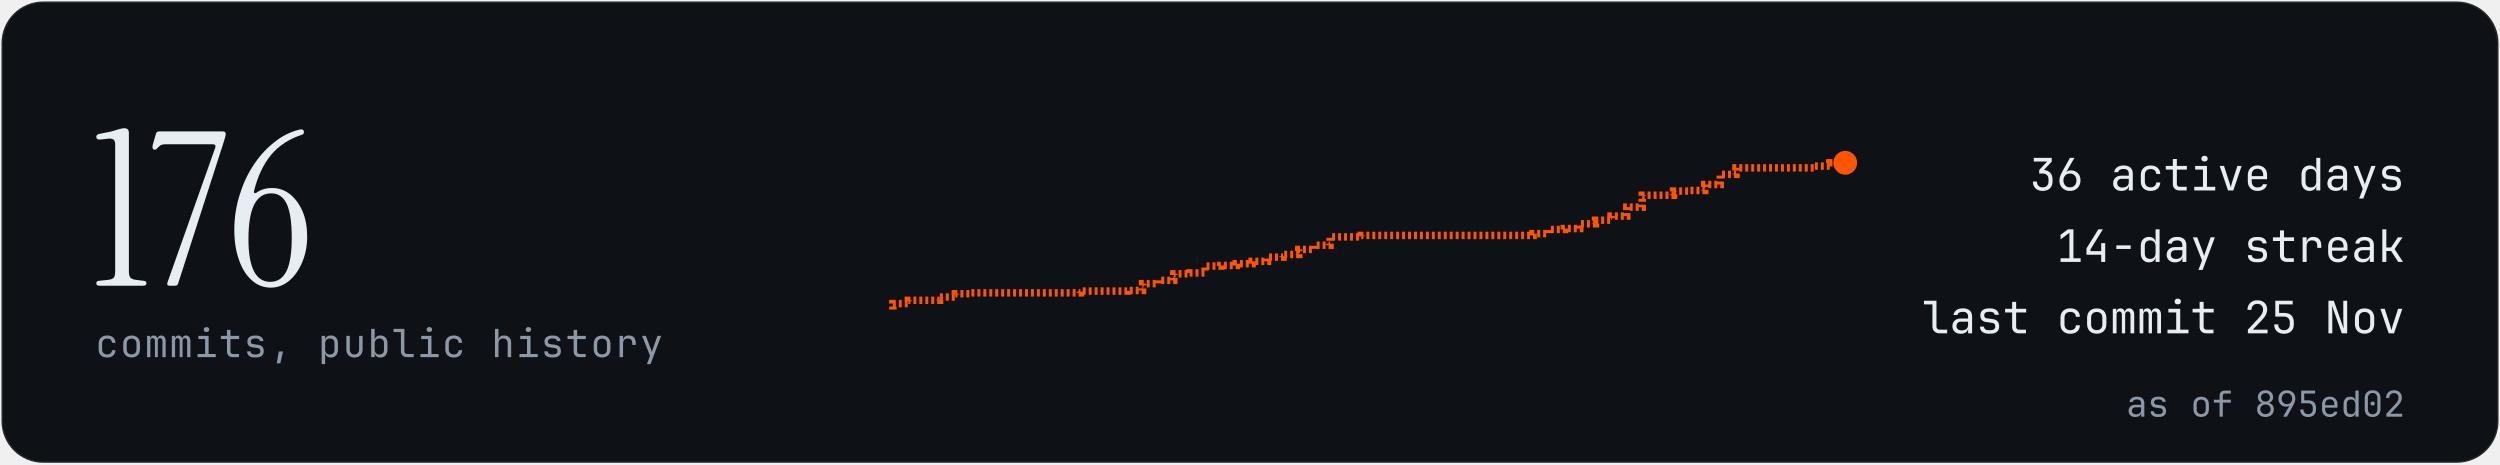
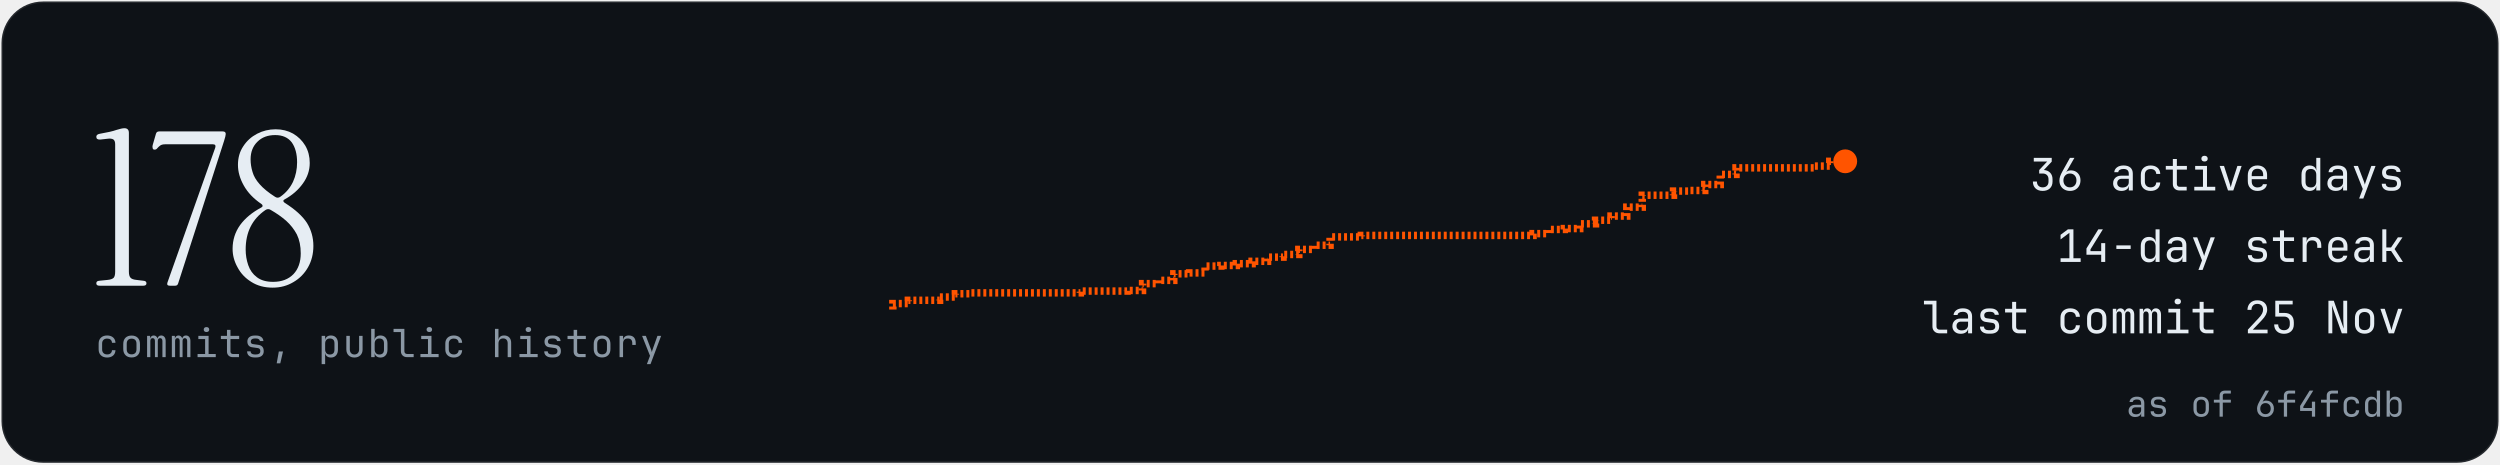
<svg xmlns="http://www.w3.org/2000/svg" viewBox="0 0 840 156" width="840" height="156" role="img" aria-labelledby="cg-title cg-desc">
  <style>.cg-stair{animation:cg-draw 1.6s cubic-bezier(.3,.8,.3,1) both}.cg-bar{transform-box:fill-box;transform-origin:center bottom;animation:cg-rise .4s ease-out both}.cg-flag{animation:cg-fade .4s ease-out 1.6s both}.cg-now-ring{transform-box:fill-box;transform-origin:center;animation:cg-pulse 3.2s ease-out infinite}@keyframes cg-draw{from{stroke-dashoffset:1}to{stroke-dashoffset:0}}@keyframes cg-rise{from{transform:scaleY(0)}to{transform:scaleY(1)}}@keyframes cg-fade{from{opacity:0}to{opacity:1}}@keyframes cg-pulse{from{opacity:.5;transform:scale(1)}to{opacity:0;transform:scale(2.6)}}@media (prefers-reduced-motion:reduce){.cg-stair,.cg-bar,.cg-flag,.cg-now-ring{animation:none}}</style>
  <defs>
    <path id="m44" d="M210 160l 55-306 108 0-70 306-93 0z" />
    <path id="m45" d="M140-290l 0-80 320 0 0 80-320 0z" />
-     <path id="m48" d="M300 10q-101 0-160-59-60-58-60-156l 0-320q 0-98 60-157 59-58 160-58 101 0 161 58 59 59 59 157l 0 320q 0 65-27 113-27 49-76 75-50 27-117 27zM300-67q 60 0 97-39 36-38 36-99l 0-320q 0-61-36-100-37-38-97-38-60 0-96 38-37 39-37 100l 0 320q 0 61 37 99 36 39 96 39zM300-310q-27 0-43-15-17-15-17-43 0-27 17-42 16-14 43-14 27 0 44 14 16 15 16 42 0 28-16 43-17 15-44 15z" />
    <path id="m49" d="M90 0l 0-82 198 0 0-570-198 148 0-103 165-123 123 0 0 648 162 0 0 82-450 0z" />
    <path id="m50" d="M86 0l 0-83 243-260q 53-56 75-100 22-44 22-86 0-60-34-96-35-35-94-35-61 0-96 36-36 37-36 99l-90 0q 3-99 63-157 60-58 159-58 101 0 161 57 59 57 59 155 0 52-28 110-29 58-98 130l-197 206 332 0 0 82-441 0z" />
    <path id="m51" d="M289 10q-101 0-160-57-59-56-59-153l 90 0q 0 60 35 95 35 35 95 35 60 0 95-35 35-35 35-95l 0-50q 0-60-35-95-35-35-95-35l-79 0 0-78 179-190-300 0 0-82 402 0 0 84-176 187q 90 7 142 62 52 56 52 147l 0 50q 0 97-59 153-60 57-162 57z" />
    <path id="m52" d="M400 0l 0-160-330 0 0-141 266-429 102 0-278 449 0 39 240 0 0-178 90 0 0 420-90 0z" />
    <path id="m53" d="M294 10q-101 0-160-57-59-56-59-153l 90 0q 0 60 35 95 35 35 95 35 60 0 95-35 35-35 35-95l 0-45q 0-60-34-95-34-35-92-35l-199 0 0-355 389 0 0 82-305 0 2 191 118 0q 101 0 156 55 55 56 55 157l 0 45q 0 97-59 153-60 57-162 57z" />
    <path id="m54" d="M301 10q-70 0-123-30-54-29-84-82-30-52-30-121 0-48 18-99 18-50 49-105l 169-303 100 0-180 313 3 2q 13-17 39-26 26-9 57-9 65 0 114 28 48 29 76 79 27 50 27 116 0 70-30 123-30 54-82 84-53 30-123 30zM300-70q 65 0 106-43 40-43 40-112 0-69-40-112-41-43-106-43-65 0-105 43-41 43-41 112 0 69 41 112 40 43 105 43z" />
-     <path id="m56" d="M300 10q-69 0-122-27-53-27-82-76-30-48-30-111 0-69 40-119 39-50 105-61l 0-3q-57-13-91-58-34-44-34-102 0-57 27-101 27-43 76-68 48-24 111-24 64 0 112 24 48 25 75 68 27 44 27 101 0 58-34 102-34 45-91 58l 0 3q 66 11 106 61 39 50 39 119 0 63-29 111-30 49-82 76-53 27-123 27zM300-422q 56 0 90-33 34-33 34-86 0-53-34-86-34-33-90-33-55 0-89 33-35 33-35 86 0 53 35 86 34 33 89 33zM300-71q 64 0 104-38 40-37 40-97 0-61-40-99-40-37-104-37-64 0-104 37-40 38-40 99 0 60 40 97 40 38 104 38z" />
-     <path id="m57" d="M195 0l 180-313-3-2q-10 16-37 25-27 10-59 10-63 0-110-29-48-28-75-78-27-50-27-116 0-71 30-124 30-53 83-83 53-30 122-30 71 0 124 29 53 30 83 82 30 53 30 122 0 48-18 98-18 51-49 106l-169 303-105 0zM300-350q 65 0 106-43 40-43 40-112 0-69-40-112-41-43-106-43-65 0-105 43-41 43-41 112 0 69 41 112 40 43 105 43z" />
    <path id="m78" d="M90 0l 0-730 120 0 223 625q-2-25-4-62-3-36-4-77-2-40-2-76l 0-410 87 0 0 730-120 0-222-625q 2 24 4 60 2 37 4 77 1 41 1 78l 0 410-87 0z" />
    <path id="m97" d="M252 10q-85 0-135-48-50-47-50-124 0-51 23-89 23-38 64-60 41-21 94-21l 170 0 0-43q 0-107-117-107-52 0-84 19-32 19-34 53l-90 0q 5-65 61-108 55-42 147-42 100 0 154 48 53 48 53 134l 0 378-89 0 0-100-2 0q-8 51-51 80-43 30-114 30zM274-66q 66 0 105-32 39-32 39-87l 0-77-160 0q-44 0-71 26-28 27-28 71 0 46 31 72 30 27 84 27z" />
    <path id="m98" d="M332 10q-62 0-102-31-40-30-47-84l-1 0 0 105-90 0 0-730 90 0 0 160-2 125 1 0q 8-53 49-84 40-31 102-31 83 0 132 55 49 55 49 150l 0 161q 0 94-49 149-49 55-132 55zM302-68q 57 0 89-30 32-30 32-97l 0-160q 0-68-32-98-32-29-89-29-55 0-87 35-33 35-33 97l 0 150q 0 62 33 97 32 35 87 35z" />
    <path id="m99" d="M308 10q-100 0-160-56-60-56-60-154l 0-150q 0-98 60-154 60-56 160-56 95 0 154 51 58 51 61 139l-90 0q-3-53-36-82-33-28-89-28-59 0-94 33-36 34-36 96l 0 151q 0 62 36 96 35 34 94 34 56 0 89-29 33-29 36-81l 90 0q-3 88-61 139-59 51-154 51z" />
    <path id="m100" d="M268 10q-82 0-131-55-50-55-50-149l 0-161q 0-95 49-150 49-55 132-55 62 0 103 31 40 31 48 84l 1 0-2-125 0-160 90 0 0 730-90 0 0-105-1 0q-7 54-47 84-40 31-102 31zM298-68q 56 0 88-35 32-35 32-97l 0-150q 0-62-32-97-32-35-88-35-57 0-89 29-32 30-32 98l 0 160q 0 67 32 97 32 30 89 30z" />
    <path id="m101" d="M300 10q-97 0-156-59-60-58-60-161l 0-130q 0-103 60-162 59-58 156-58 65 0 114 26 48 26 75 73 27 47 27 111l 0 98-344 0 0 52q 0 61 35 96 35 36 93 36 50 0 83-20 32-19 39-52l 90 0q-9 69-67 109-58 41-145 41zM172-322l 256 0 0-28q 0-65-33-101-34-35-95-35-61 0-94 35-34 36-34 101l 0 28z" />
    <path id="m102" d="M215 0l 0-393-160 0 0-82 160 0 0-115q 0-65 41-103 41-37 113-37l 161 0 0 82-161 0q-64 0-64 58l 0 115 225 0 0 82-225 0 0 393-90 0z" />
    <path id="m104" d="M92 0l 0-730 90 0 0 285 1 0q 7-55 45-85 38-30 101-30 83 0 132 51 49 51 49 139l 0 370-90 0 0-355q 0-62-31-96-32-33-86-33-56 0-88 35-33 35-33 99l 0 350-90 0z" />
    <path id="m105" d="M85 0l 0-82 195 0 0-386-175 0 0-82 265 0 0 468 185 0 0 82-470 0zM315-649q-33 0-52-17-19-17-19-46 0-30 19-48 19-17 52-17 33 0 52 17 19 18 19 48 0 29-19 46-19 17-52 17z" />
    <path id="m107" d="M97 0l 0-730 90 0 0 407 105 0 154-227 103 0-177 262 187 288-105 0-160-245-107 0 0 245-90 0z" />
    <path id="m108" d="M380 0q-73 0-116-43-44-42-44-112l 0-493-190 0 0-82 280 0 0 575q 0 34 19 53 19 20 51 20l 170 0 0 82-170 0z" />
    <path id="m109" d="M60 0l 0-550 78 0 0 73 2 0q 5-37 30-60 24-23 62-23 36 0 61 21 25 21 36 57l 1 0q 7-36 32-57 24-21 62-21 53 0 85 39 31 40 31 103l 0 418-84 0 0-419q 0-33-16-53-16-19-44-19-27 0-43 19-16 19-16 52l 0 420-74 0 0-419q 0-33-16-53-16-19-43-19-28 0-44 19-16 19-16 52l 0 420-84 0z" />
    <path id="m111" d="M300 8q-99 0-157-58-59-58-59-162l 0-126q 0-105 58-163 58-57 158-57 100 0 158 57 58 58 58 163l 0 126q 0 104-58 162-59 58-158 58zM300-72q 59 0 93-33 33-33 33-97l 0-146q 0-64-33-97-34-33-93-33-58 0-92 33-34 33-34 97l 0 146q 0 64 34 97 34 33 92 33z" />
    <path id="m112" d="M92 180l 0-730 90 0 0 105 1 0q 7-54 47-85 40-30 102-30 83 0 132 54 49 55 49 150l 0 161q 0 95-49 150-49 55-132 55-62 0-102-31-40-31-47-84l-3 0 2 125 0 160-90 0zM302-68q 57 0 89-30 32-30 32-97l 0-160q 0-68-32-98-32-29-89-29-55 0-87 35-33 35-33 97l 0 150q 0 62 33 97 32 35 87 35z" />
    <path id="m114" d="M112 0l 0-550 90 0 0 105 2 0q 7-53 45-84 38-31 102-31 86 0 133 51 46 52 46 147l 0 47-90 0 0-47q 0-120-117-120-59 0-90 34-31 34-31 98l 0 350-90 0z" />
    <path id="m115" d="M278 8q-92 0-142-42-51-41-51-117l 90 0q 0 38 27 59 27 22 76 22l 44 0q 50 0 78-22 27-22 27-62 0-71-65-80l-152-22q-56-8-87-47-31-38-31-101 0-72 50-113 49-41 136-41l 44 0q 80 0 131 39 50 40 54 104l-91 0q-2-29-27-48-26-19-67-19l-44 0q-46 0-72 21-26 21-26 57 0 58 53 66l 142 20q 140 20 140 164 0 77-50 119-51 43-143 43l-44 0z" />
    <path id="m116" d="M355 0q-68 0-109-40-41-39-41-105l 0-323-158 0 0-82 158 0 0-155 90 0 0 155 225 0 0 82-225 0 0 323q 0 28 17 45 16 18 43 18l 160 0 0 82-160 0z" />
    <path id="m117" d="M299 10q-95 0-152-57-57-56-57-153l 0-350 90 0 0 350q 0 60 32 95 32 36 87 36 56 0 89-36 32-35 32-95l 0-350 90 0 0 350q 0 97-58 153-58 57-153 57z" />
    <path id="m118" d="M241 0l-187-550 97 0 120 370q 11 33 19 63 8 31 12 48 5-17 12-48 7-30 17-63l 120-370 95 0-187 550-118 0z" />
    <path id="m121" d="M178 180l 81-214-205-516 97 0 130 340q 8 20 15 42 7 22 10 38 3-16 10-38 7-22 14-42l 121-340 95 0-274 730-94 0z" />
    <path id="d49" d="M20 0q-15 0-15-11 0-11 13-12l 39-4q 21-2 29-10 7-8 7-29l 0-594q 0-17-9-23-10-5-25-3l-36 4q-18 1-18-13 0-11 16-14 53-9 78-18 25-8 37-8 21 0 21 22l 0 647q 0 21 8 29 7 8 28 10l 33 4q 13 1 13 12 0 11-15 11l-204 0z" />
-     <path id="d54" d="M206 9q-50 0-88-34-39-34-60-95-22-61-22-141 0-82 24-160 23-77 65-141 42-64 98-108 55-44 119-59 10-2 15 2 4 4 4 10 0 10-11 13-88 29-142 93-54 65-80 169-2 7 2 9 3 3 9-1 31-22 73-22 47 0 84 29 37 30 59 81 21 51 21 117 0 65-23 119-23 55-61 87-39 32-86 32zM204-18q 51 0 76-51 24-50 24-155 0-107-23-157-23-50-73-50-106 0-106 213 0 200 102 200z" />
    <path id="d55" d="M99 0q-16 0-11-15l 223-629q 5-16-11-16l-222 0q-16 0-24 6-8 6-13 12-5 7-13 7-8 0-9-7-2-6 0-14l 15-52q 3-12 15-12l 297 0q 14 0 14 12 0 8-8 33l-214 664q-3 11-14 11l-25 0z" />
+     <path id="d56" d="M215 9q-58 0-100-27-42-26-64-68-23-41-23-86 0-62 35-111 35-48 99-82 6-3 6-8 0-4-5-8-56-38-83-87-27-48-27-96 0-50 25-87 24-37 64-58 40-21 87-21 45 0 81 20 36 21 57 56 21 36 21 81 0 52-32 96-32 45-85 74-6 3-6 7 0 5 6 9 73 46 104 94 30 49 30 107 0 56-25 100-25 44-68 69-43 26-97 26zM226-415q 13 9 26-1 38-27 58-69 19-42 19-91 0-58-25-93-26-34-77-34-52 0-83 31-32 31-32 82 0 30 9 59 8 29 33 57 25 29 72 59zM217-18q 60 0 95-36 34-36 34-97 0-51-18-88-19-36-50-64-31-27-71-50-13-9-26 0-92 63-92 184 0 38 12 73 12 35 40 56 28 22 76 22z" />
  </defs>
  <rect x="0.5" y="0.5" width="839" height="155" rx="14" fill="#0E1217" stroke="#FFFFFF" stroke-width="1" stroke-opacity="0.1" />
-   <g class="cg-text-group" data-name="commit-total" data-font="display" data-size="72" fill="#E6EDF3" data-bbox="32.4 43.1 70.8 53.6">
-     <g class="cg-run" data-bbox="32.4 43.1 70.8 53.6" transform="translate(32 96)scale(0.072)">
+   <g class="cg-text-group" data-name="commit-total" data-font="display" data-size="72" fill="#E6EDF3" data-bbox="32.4 43.1 72.9 53.6">
+     <g class="cg-run" data-bbox="32.4 43.1 72.9 53.6" transform="translate(32 96)scale(0.072)">
      <g fill="#E6EDF3">
        <use href="#d49" />
        <use href="#d55" x="249" />
-         <use href="#d54" x="613" />
+         <use href="#d56" x="613" />
      </g>
    </g>
  </g>
  <g class="cg-text-group" data-name="commit-caption" data-font="mono" data-size="13" fill="#8B98A5" data-bbox="33.1 109.9 189 12.4">
    <g class="cg-run" data-bbox="33.1 109.9 189 12.4" transform="translate(32 120)scale(0.013)">
      <g fill="#8B98A5">
        <use href="#m99" />
        <use href="#m111" x="640" />
        <use href="#m109" x="1280" />
        <use href="#m109" x="1920" />
        <use href="#m105" x="2560" />
        <use href="#m116" x="3200" />
        <use href="#m115" x="3840" />
        <use href="#m44" x="4480" />
        <use href="#m112" x="5760" />
        <use href="#m117" x="6400" />
        <use href="#m98" x="7040" />
        <use href="#m108" x="7680" />
        <use href="#m105" x="8320" />
        <use href="#m99" x="8960" />
        <use href="#m104" x="10240" />
        <use href="#m105" x="10880" />
        <use href="#m115" x="11520" />
        <use href="#m116" x="12160" />
        <use href="#m111" x="12800" />
        <use href="#m114" x="13440" />
        <use href="#m121" x="14080" />
      </g>
    </g>
  </g>
  <g class="cg-text-group" data-name="stats" data-font="mono" data-size="15" fill="#E6EDF3" data-bbox="646.5 52.3 160.9 59.8">
    <g class="cg-run" data-bbox="683.1 52.3 123.7 14.4" transform="translate(682 64)scale(0.015)">
      <g fill="#E6EDF3">
        <use href="#m51" />
        <use href="#m54" x="600" />
        <use href="#m97" x="1800" />
        <use href="#m99" x="2400" />
        <use href="#m116" x="3000" />
        <use href="#m105" x="3600" />
        <use href="#m118" x="4200" />
        <use href="#m101" x="4800" />
        <use href="#m100" x="6000" />
        <use href="#m97" x="6600" />
        <use href="#m121" x="7200" />
        <use href="#m115" x="7800" />
      </g>
    </g>
    <g class="cg-run" data-bbox="692.4 77.1 115 13.7" transform="translate(691 88)scale(0.015)">
      <g fill="#E6EDF3">
        <use href="#m49" />
        <use href="#m52" x="600" />
        <use href="#m45" x="1200" />
        <use href="#m100" x="1800" />
        <use href="#m97" x="2400" />
        <use href="#m121" x="3000" />
        <use href="#m115" x="4200" />
        <use href="#m116" x="4800" />
        <use href="#m114" x="5400" />
        <use href="#m101" x="6000" />
        <use href="#m97" x="6600" />
        <use href="#m107" x="7200" />
      </g>
    </g>
    <g class="cg-run" data-bbox="646.5 100.3 160.7 11.8" transform="translate(646 112)scale(0.015)">
      <g fill="#E6EDF3">
        <use href="#m108" />
        <use href="#m97" x="600" />
        <use href="#m115" x="1200" />
        <use href="#m116" x="1800" />
        <use href="#m99" x="3000" />
        <use href="#m111" x="3600" />
        <use href="#m109" x="4200" />
        <use href="#m109" x="4800" />
        <use href="#m105" x="5400" />
        <use href="#m116" x="6000" />
        <use href="#m50" x="7200" />
        <use href="#m53" x="7800" />
        <use href="#m78" x="9000" />
        <use href="#m111" x="9600" />
        <use href="#m118" x="10200" />
      </g>
    </g>
  </g>
-   <path d="M300 104L300 104L300 102L305.2 102L305.2 102L305.2 100.9L310.5 100.9L315.7 100.9L315.7 100.9L315.7 99.8L321 99.8L321 99.8L321 98.7L326.2 98.7L326.2 98.7L326.2 98.4L331.5 98.4L336.7 98.4L342 98.4L347.2 98.4L352.5 98.4L357.7 98.4L363 98.4L363 98.4L363 97.8L368.2 97.8L373.4 97.8L378.7 97.8L378.7 97.8L378.7 97.6L383.9 97.6L383.9 97.6L383.9 95.3L389.2 95.3L389.2 95.3L389.2 94.2L394.4 94.2L394.4 94.2L394.4 92L399.7 92L399.7 92L399.7 91.7L404.9 91.7L404.9 91.7L404.9 89.4L410.2 89.4L410.2 89.4L410.2 89.2L415.4 89.2L415.4 89.2L415.4 88.6L420.7 88.6L420.7 88.6L420.7 87.8L425.9 87.8L425.9 87.8L425.9 86.4L431.1 86.4L431.1 86.4L431.1 85.5L436.4 85.5L436.4 85.5L436.4 83.8L441.6 83.8L441.6 83.8L441.6 82.4L446.9 82.4L446.9 82.4L446.9 79.6L452.1 79.6L457.4 79.6L457.4 79.6L457.4 79.1L462.6 79.1L467.9 79.1L473.1 79.1L478.4 79.1L483.6 79.1L488.9 79.1L494.1 79.1L499.3 79.1L504.6 79.1L509.8 79.1L515.1 79.1L515.1 79.1L515.1 78.5L520.3 78.5L520.3 78.5L520.3 77.1L525.6 77.1L525.6 77.1L525.6 76.8L530.8 76.8L530.8 76.8L530.8 75.2L536.1 75.2L536.1 75.2L536.1 74L541.3 74L541.3 74L541.3 72.6L546.6 72.6L546.6 72.6L546.6 69.6L551.8 69.6L551.8 69.6L551.8 65.6L557 65.6L562.3 65.6L562.3 65.6L562.3 64.2L567.5 64.2L567.5 64.2L567.5 64L572.8 64L572.8 64L572.8 62L578 62L578 62L578 58.6L583.3 58.6L583.3 58.6L583.3 56.4L588.5 56.4L593.8 56.4L599 56.4L604.3 56.4L609.5 56.4L609.5 56.4L609.5 55.8L614.8 55.8L614.8 55.8L614.8 54.7L620 54.7" fill="none" stroke="#FF5400" stroke-width="2.5" class="cg-stair" pathLength="1" stroke-dasharray="1" stroke-dashoffset="0" />
-   <circle class="dm dm-now-dot" cx="620" cy="54.7" r="3.5" fill="#FF5400" stroke="#FF5400" stroke-width="1" />
-   <g class="cg-text-group" data-name="stamp" data-font="mono" data-size="12" fill="#8B98A5" data-bbox="715.2 131.1 91.9 9">
-     <g class="cg-run" data-bbox="715.2 131.1 91.9 9" transform="translate(714.4 140)scale(0.012)">
+   <path d="M300 104L300 104L300 102L305.2 102L305.2 102L305.2 100.9L310.5 100.9L315.7 100.9L315.7 100.9L315.7 99.8L321 99.8L321 99.8L321 98.7L326.2 98.7L326.2 98.7L326.2 98.4L331.5 98.4L336.7 98.4L342 98.4L347.2 98.4L352.5 98.4L357.7 98.4L363 98.4L363 98.4L363 97.8L368.2 97.8L373.4 97.8L378.7 97.8L378.7 97.8L378.7 97.6L383.9 97.6L383.9 97.6L383.9 95.3L389.2 95.3L389.2 95.3L389.2 94.2L394.4 94.2L394.4 94.2L394.4 92L399.7 92L399.7 92L399.7 91.7L404.9 91.7L404.9 91.7L404.9 89.4L410.2 89.4L410.2 89.4L410.2 89.2L415.4 89.2L415.4 89.2L415.4 88.6L420.7 88.6L420.7 88.6L420.7 87.8L425.9 87.8L425.9 87.8L425.9 86.4L431.1 86.4L431.1 86.4L431.1 85.5L436.4 85.5L436.4 85.5L436.4 83.8L441.6 83.8L441.6 83.8L441.6 82.4L446.9 82.4L446.9 82.4L446.9 79.6L452.1 79.6L457.4 79.6L457.4 79.6L457.4 79.1L462.6 79.1L467.9 79.1L473.1 79.1L478.4 79.1L483.6 79.1L488.9 79.1L494.1 79.1L499.3 79.1L504.6 79.1L509.8 79.1L515.1 79.1L515.1 79.1L515.1 78.5L520.3 78.5L520.3 78.5L520.3 77.1L525.6 77.1L525.6 77.1L525.6 76.8L530.8 76.8L530.8 76.8L530.8 75.2L536.1 75.2L536.1 75.2L536.1 74L541.3 74L541.3 74L541.3 72.6L546.6 72.6L546.6 72.6L546.6 69.6L551.8 69.6L551.8 69.6L551.8 65.6L557 65.6L562.3 65.6L562.3 65.6L562.3 64.2L567.5 64.2L567.5 64.2L567.5 64L572.8 64L572.8 64L572.8 62L578 62L578 62L578 58.6L583.3 58.6L583.3 58.6L583.3 56.4L588.5 56.4L593.8 56.4L599 56.4L604.3 56.4L609.5 56.4L609.5 56.4L609.5 55.8L614.8 55.8L614.8 55.8L614.8 54.2L620 54.2" fill="none" stroke="#FF5400" stroke-width="2.5" class="cg-stair" pathLength="1" stroke-dasharray="1" stroke-dashoffset="0" />
+   <circle class="dm dm-now-dot" cx="620" cy="54.2" r="3.5" fill="#FF5400" stroke="#FF5400" stroke-width="1" />
+   <g class="cg-text-group" data-name="stamp" data-font="mono" data-size="12" fill="#8B98A5" data-bbox="715.2 131.2 91.8 8.9">
+     <g class="cg-run" data-bbox="715.2 131.2 91.8 8.9" transform="translate(714.4 140)scale(0.012)">
      <g fill="#8B98A5">
        <use href="#m97" />
        <use href="#m115" x="600" />
        <use href="#m111" x="1800" />
        <use href="#m102" x="2400" />
-         <use href="#m56" x="3600" />
-         <use href="#m57" x="4200" />
-         <use href="#m53" x="4800" />
-         <use href="#m101" x="5400" />
-         <use href="#m100" x="6000" />
-         <use href="#m48" x="6600" />
-         <use href="#m50" x="7200" />
+         <use href="#m54" x="3600" />
+         <use href="#m102" x="4200" />
+         <use href="#m52" x="4800" />
+         <use href="#m102" x="5400" />
+         <use href="#m99" x="6000" />
+         <use href="#m100" x="6600" />
+         <use href="#m98" x="7200" />
      </g>
    </g>
  </g>
</svg>
